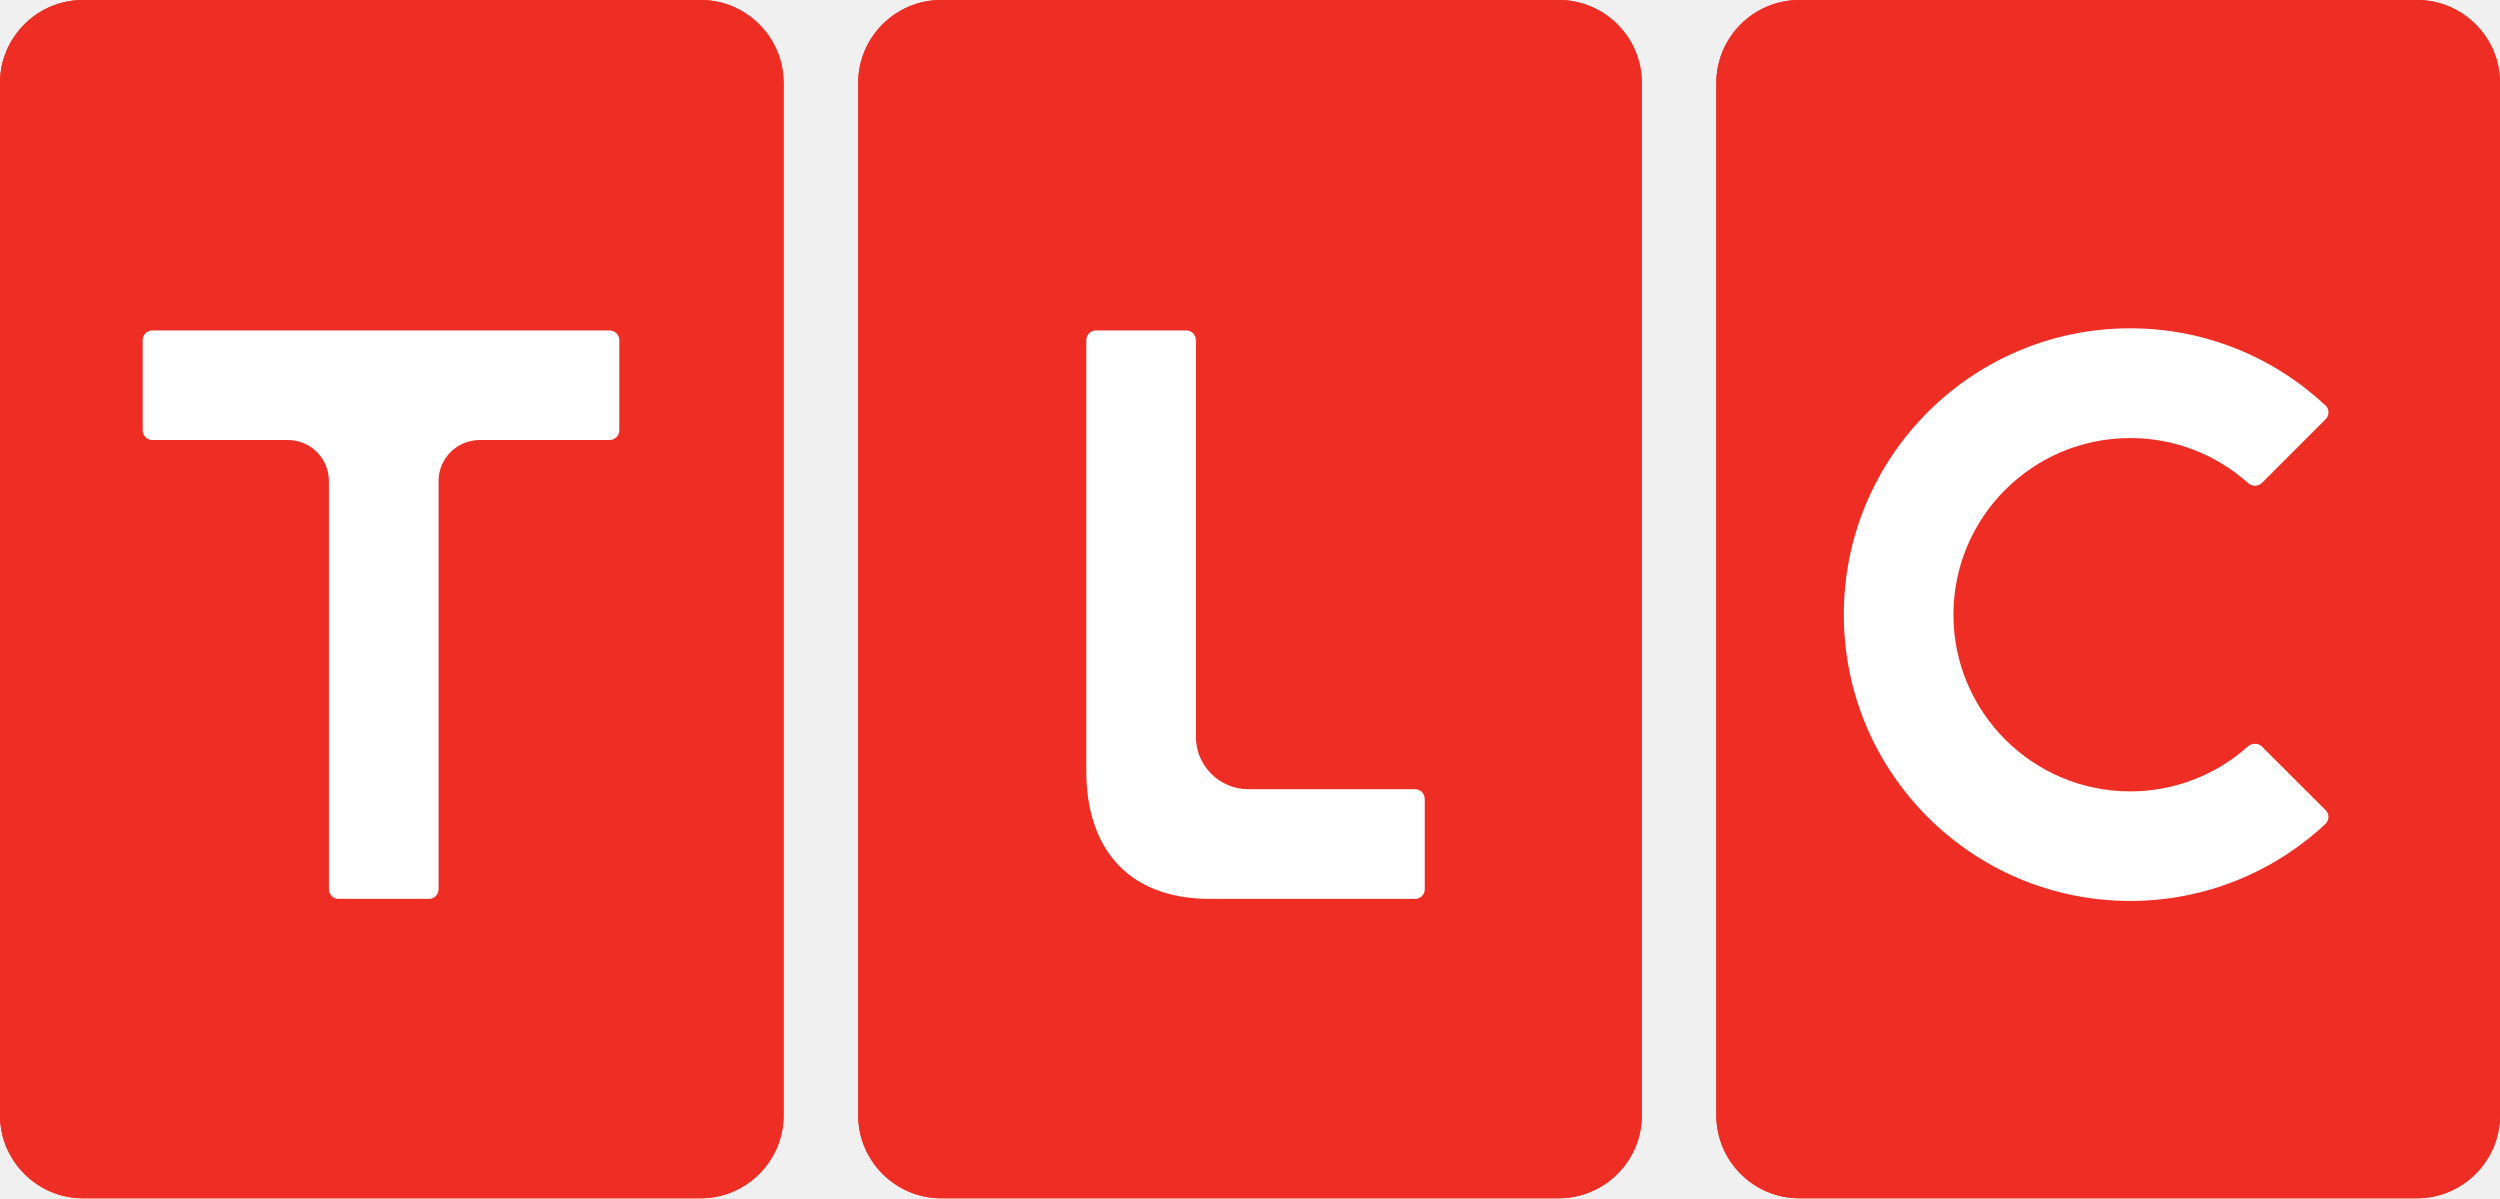
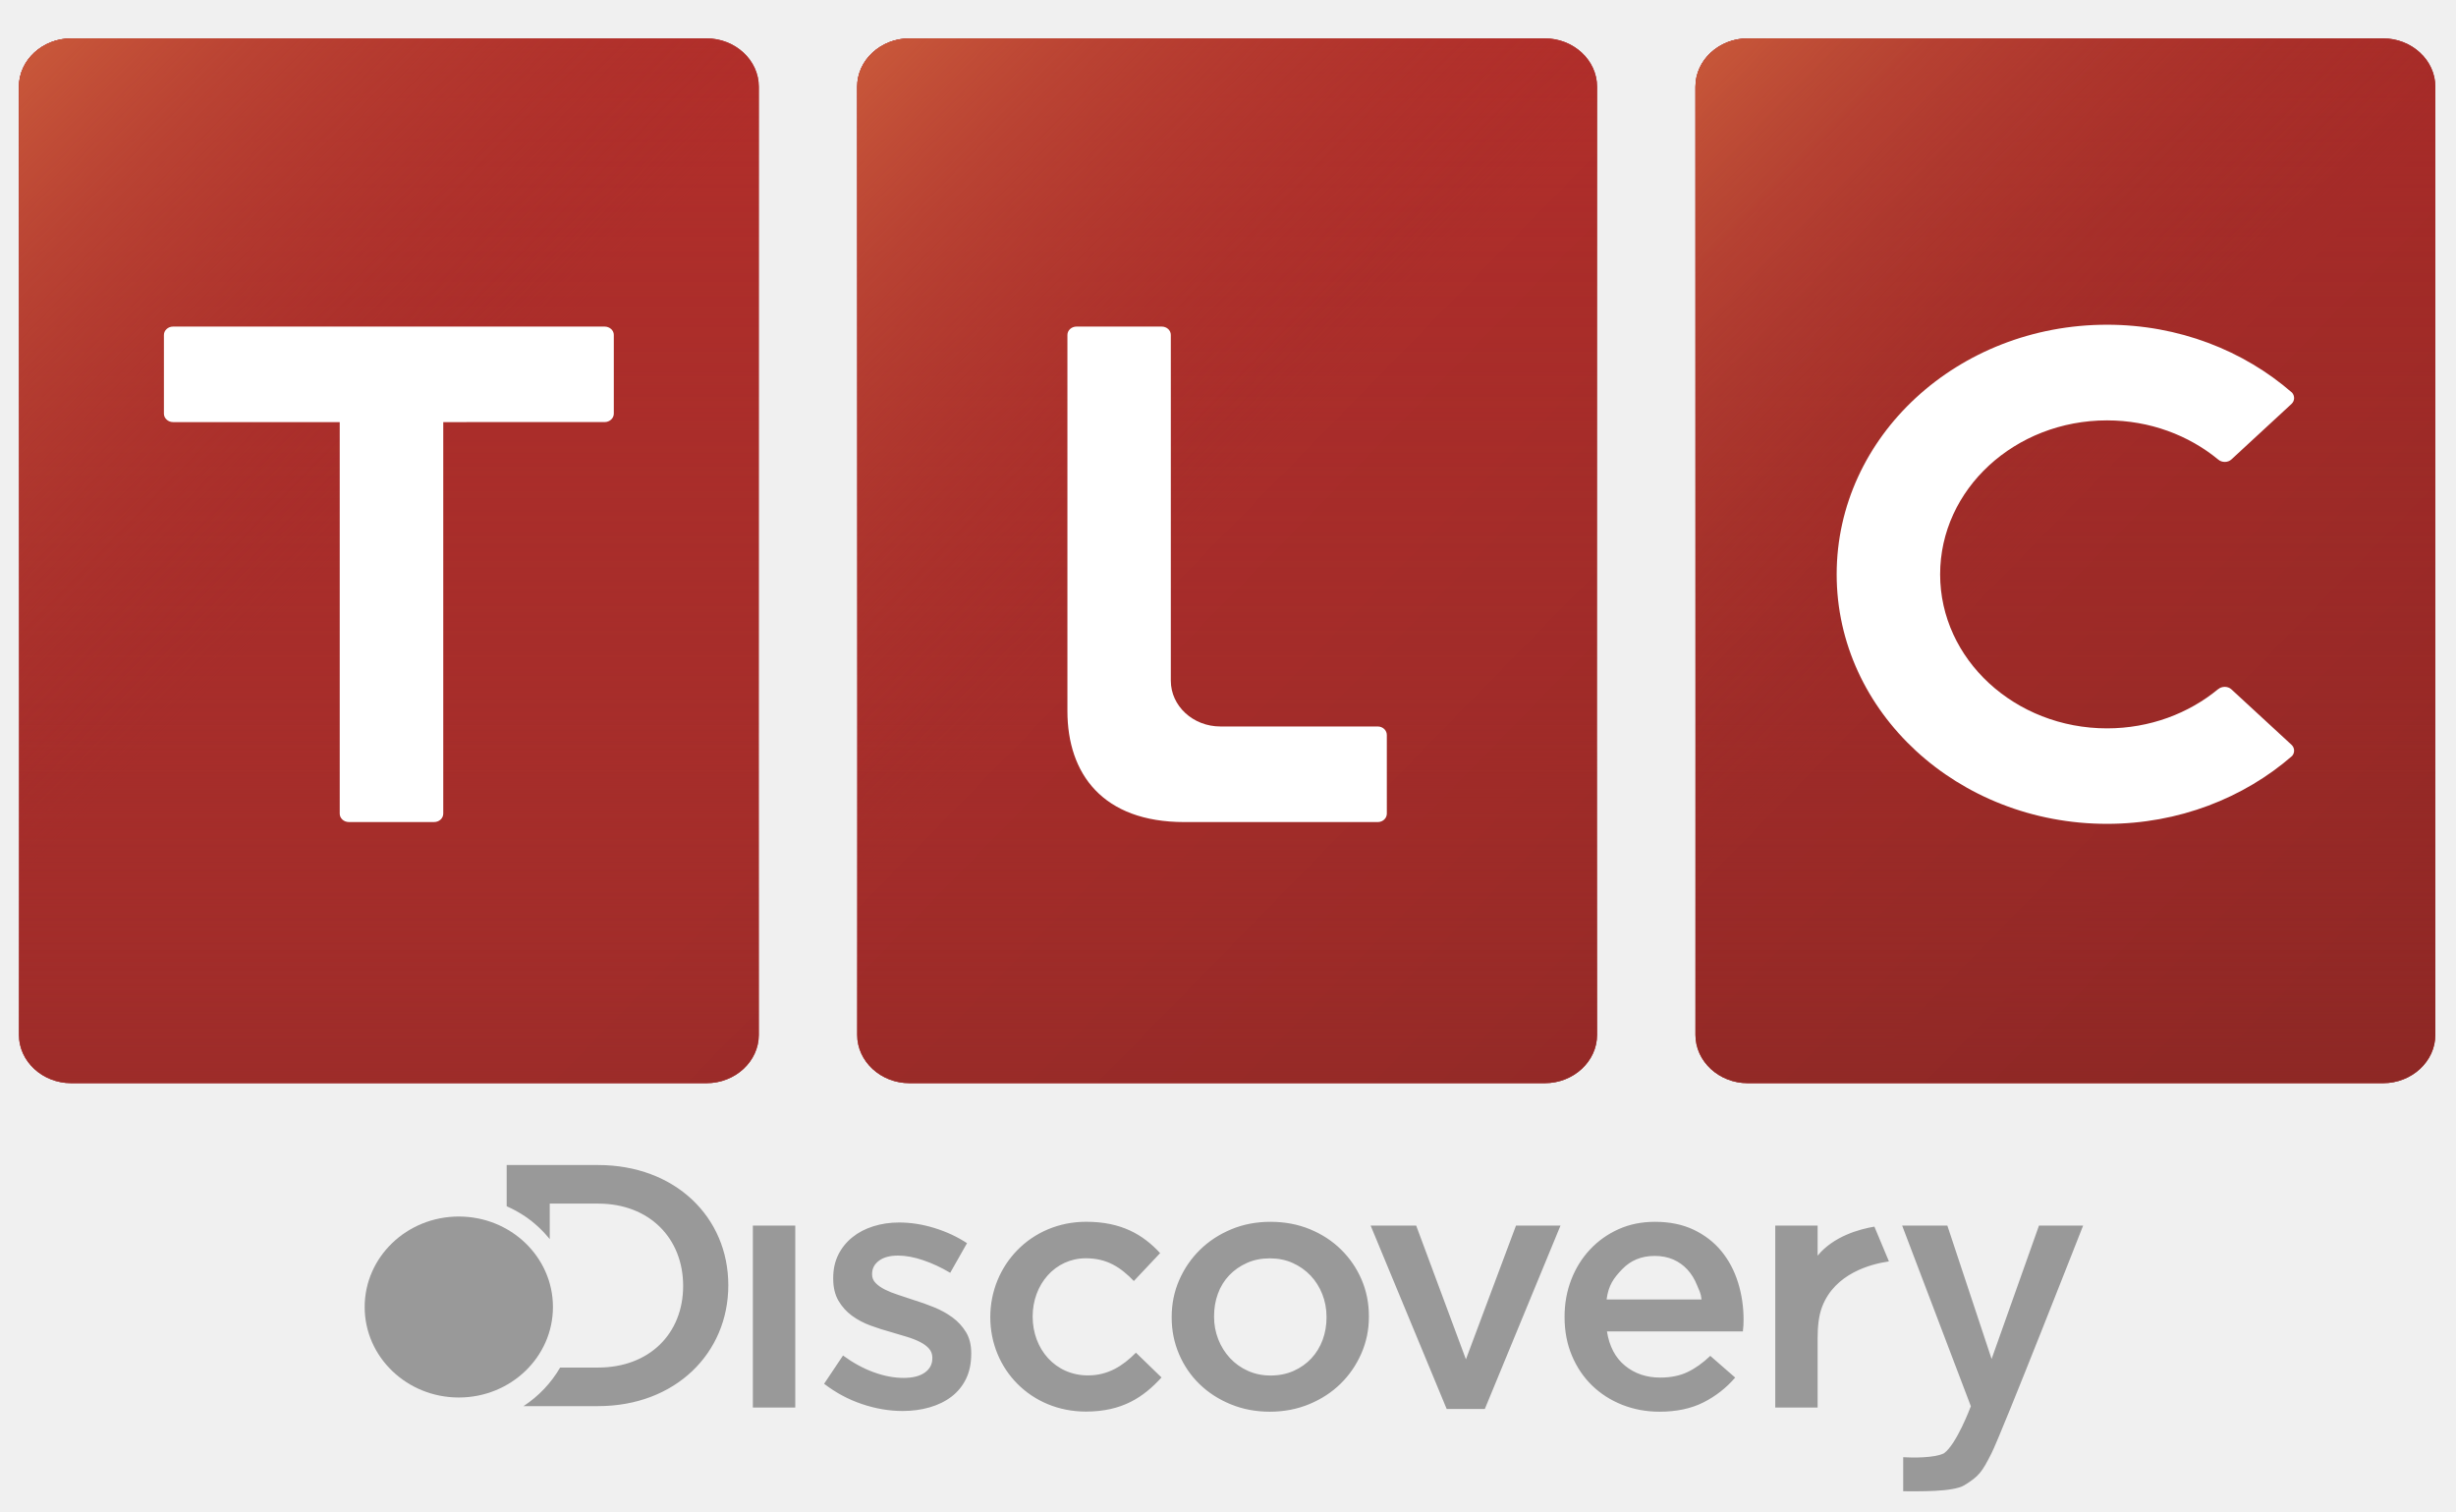
- <svg xmlns="http://www.w3.org/2000/svg" xmlns:xlink="http://www.w3.org/1999/xlink" version="1.0" id="Layer_1" x="0px" y="0px" width="184.546" height="88.454" viewBox="0 0 184.546 88.454" enable-background="new 0 0 200 97.333" xml:space="preserve">
-   <defs id="defs64" />
-   <g id="g3" transform="translate(-3.78,-3.934001)">
-     <g id="g5">
-       <g id="g7">
-         <path id="SVGID_3_" d="M 9.899,3.934 C 6.535,3.934 3.78,6.688 3.78,10.046 V 86.27 c 0,3.365 2.755,6.118 6.119,6.118 h 45.606 c 3.365,0 6.118,-2.753 6.118,-6.118 V 10.046 c 0,-3.358 -2.753,-6.112 -6.118,-6.112 H 9.899 z" style="fill:#ee2e24" />
+ <svg xmlns="http://www.w3.org/2000/svg" xmlns:xlink="http://www.w3.org/1999/xlink" version="1.1" x="0px" y="0px" width="91" height="56" viewBox="0 0 91 56" enable-background="new 0 0 633 275" xml:space="preserve" id="svg2">
+   <defs id="defs130">
+     <clipPath id="id7-1-1">
+       <path id="path2188-7-7" d="M 0,168.93 0,0 l 791.758,0 0,168.93 -791.758,0 z" clip-rule="nonzero" />
+     </clipPath>
+   </defs>
+   <g id="TLC_x5F_LOGO" transform="matrix(0.1436071,0,0,0.1467538,0.1401524,0.6879128)">
+     <g id="C_13_">
+       <g id="plate">
+         <path id="C_x5F_base_8_" d="M 627.366,17.205 C 627.366,10.493 621.288,5 613.857,5 H 449.973 c -7.429,0 -13.506,5.493 -13.506,12.205 v 239.368 c 0,6.715 6.078,12.207 13.506,12.207 h 163.884 c 7.432,0 13.509,-5.492 13.509,-12.207 V 17.205 z" style="fill:#a52d2a" />
+         <linearGradient id="C_x5F_upperlight1_1_" gradientUnits="userSpaceOnUse" x1="531.916" y1="4.999" x2="531.916" y2="268.78">
+           <stop offset="0" style="stop-color:#B22E2A" id="stop9" />
+           <stop offset="1" style="stop-color:#A52D2A;stop-opacity:0" id="stop11" />
+         </linearGradient>
+         <path id="C_x5F_upperlight1_8_" d="M 627.366,17.205 C 627.366,10.493 621.288,5 613.857,5 H 449.973 c -7.429,0 -13.506,5.493 -13.506,12.205 v 239.368 c 0,6.715 6.078,12.207 13.506,12.207 h 163.884 c 7.432,0 13.509,-5.492 13.509,-12.207 V 17.205 z" style="fill:url(#C_x5F_upperlight1_1_)" />
+         <linearGradient id="C_x5F_upperlight2_1_" gradientUnits="userSpaceOnUse" x1="422.011" y1="26.984" x2="641.821" y2="246.795">
+           <stop offset="0" style="stop-color:#C8573A" id="stop15" />
+           <stop offset="0.123" style="stop-color:#BD4A36;stop-opacity:0.738" id="stop17" />
+           <stop offset="0.469" style="stop-color:#A52D2A;stop-opacity:0" id="stop19" />
+         </linearGradient>
+         <path id="C_x5F_upperlight2_8_" d="M 627.366,17.205 C 627.366,10.493 621.288,5 613.857,5 H 449.973 c -7.429,0 -13.506,5.493 -13.506,12.205 v 239.368 c 0,6.715 6.078,12.207 13.506,12.207 h 163.884 c 7.432,0 13.509,-5.492 13.509,-12.207 V 17.205 z" style="fill:url(#C_x5F_upperlight2_1_)" />
+         <linearGradient id="C_x5F_lowershadow_1_" gradientUnits="userSpaceOnUse" x1="531.916" y1="268.779" x2="531.916" y2="5">
+           <stop offset="0" style="stop-color:#9D2C29" id="stop23" />
+           <stop offset="0.347" style="stop-color:#A52D2A;stop-opacity:0" id="stop25" />
+         </linearGradient>
+         <path id="C_x5F_lowershadow_8_" d="M 627.366,17.205 C 627.366,10.493 621.288,5 613.857,5 H 449.973 c -7.429,0 -13.506,5.493 -13.506,12.205 v 239.368 c 0,6.715 6.078,12.207 13.506,12.207 h 163.884 c 7.432,0 13.509,-5.492 13.509,-12.207 V 17.205 z" style="fill:url(#C_x5F_lowershadow_1_)" />
+         <g id="C_x5F_bottomrightshadow_8_">
+           <defs id="defs29">
+             <path id="C_x5F_base_x5F_key_8_" d="M 627.366,17.205 C 627.366,10.493 621.288,5 613.857,5 H 449.973 c -7.429,0 -13.506,5.493 -13.506,12.205 v 239.368 c 0,6.715 6.078,12.207 13.506,12.207 h 163.884 c 7.432,0 13.509,-5.492 13.509,-12.207 V 17.205 z" />
+           </defs>
+           <clipPath id="C_x5F_base_x5F_key_1_">
+             <use xlink:href="#C_x5F_base_x5F_key_8_" overflow="visible" id="use33" style="overflow:visible" x="0" y="0" width="633" height="275" />
+           </clipPath>
+           <linearGradient id="bottom_x5F_right_x5F_shadow_1_" gradientUnits="userSpaceOnUse" x1="77.843" y1="-100.904" x2="511.193" y2="332.446">
+             <stop offset="0.489" style="stop-color:#000000;stop-opacity:0" id="stop36" />
+             <stop offset="0.959" style="stop-color:#000000;stop-opacity:0.921" id="stop38" />
+             <stop offset="1" style="stop-color:#000000" id="stop40" />
+           </linearGradient>
+           <rect id="bottom_x5F_right_x5F_shadow_16_" x="3.906" y="5" clip-path="url(#C_x5F_base_x5F_key_1_)" width="623.461" height="263.779" style="opacity:0.1;fill:url(#bottom_x5F_right_x5F_shadow_1_)" />
+         </g>
      </g>
-       <g id="g10">
-         <defs id="defs12">
-           <path id="SVGID_1_" d="M 9.899,3.934 C 6.535,3.934 3.78,6.688 3.78,10.046 V 86.27 c 0,3.365 2.755,6.118 6.119,6.118 h 45.606 c 3.365,0 6.118,-2.753 6.118,-6.118 V 10.046 c 0,-3.358 -2.753,-6.112 -6.118,-6.112 H 9.899 z" />
-         </defs>
-         <clipPath id="SVGID_2_">
-           <use xlink:href="#SVGID_1_" overflow="visible" id="use16" style="overflow:visible" x="0" y="0" width="200" height="97.333" />
-         </clipPath>
-         <rect x="3.781" y="3.934" clip-path="url(#SVGID_2_)" width="57.843" height="88.454" id="rect18" style="fill:#ee2e24" />
+       <path id="C_14_" d="m 590.293,183.374 -15.564,-14.043 c -0.91,-0.817 -2.483,-0.817 -3.423,0 l 0.021,-0.041 c -7.595,6.148 -17.668,9.907 -28.664,9.907 -23.759,0 -43.066,-17.441 -43.066,-38.88 0,-21.486 19.304,-38.874 43.064,-38.874 10.997,0 21.06,3.743 28.668,9.879 l -0.024,-0.024 c 0.939,0.84 2.513,0.84 3.423,0.024 l 15.564,-14.065 c 0.807,-0.77 0.845,-1.966 0.111,-2.812 -12.479,-10.63 -29.256,-17.152 -47.742,-17.152 -38.523,0 -69.757,28.212 -69.757,63.025 0.002,34.759 31.234,62.986 69.757,62.986 18.486,0 35.3,-6.534 47.742,-17.131 0.735,-0.815 0.697,-2.034 -0.11,-2.799" style="fill:#ffffff" />
+     </g>
+     <g id="L_13_">
+       <g id="plate_1_">
+         <path id="L_x5F_base_8_" d="m 411.085,17.205 c 0,-6.712 -6.079,-12.206 -13.51,-12.206 H 233.693 c -7.429,0 -13.508,5.493 -13.508,12.206 v 239.367 c 0,6.715 6.079,12.207 13.508,12.207 h 163.882 c 7.431,0 13.51,-5.492 13.51,-12.207 V 17.205 z" style="fill:#a52d2a" />
+         <linearGradient id="L_x5F_upperlight1_1_" gradientUnits="userSpaceOnUse" x1="315.635" y1="4.999" x2="315.635" y2="268.78">
+           <stop offset="0" style="stop-color:#B22E2A" id="stop48" />
+           <stop offset="1" style="stop-color:#A52D2A;stop-opacity:0" id="stop50" />
+         </linearGradient>
+         <path id="L_x5F_upperlight1_8_" d="m 411.085,17.205 c 0,-6.712 -6.079,-12.206 -13.51,-12.206 H 233.693 c -7.429,0 -13.508,5.493 -13.508,12.206 v 239.367 c 0,6.715 6.079,12.207 13.508,12.207 h 163.882 c 7.431,0 13.51,-5.492 13.51,-12.207 V 17.205 z" style="fill:url(#L_x5F_upperlight1_1_)" />
+         <linearGradient id="L_x5F_upperlight2_1_" gradientUnits="userSpaceOnUse" x1="205.73" y1="26.984" x2="425.54" y2="246.794">
+           <stop offset="0" style="stop-color:#C8573A" id="stop54" />
+           <stop offset="0.123" style="stop-color:#BD4A36;stop-opacity:0.738" id="stop56" />
+           <stop offset="0.469" style="stop-color:#A52D2A;stop-opacity:0" id="stop58" />
+         </linearGradient>
+         <path id="L_x5F_upperlight2_8_" d="m 411.085,17.205 c 0,-6.712 -6.079,-12.206 -13.51,-12.206 H 233.693 c -7.429,0 -13.508,5.493 -13.508,12.206 v 239.367 c 0,6.715 6.079,12.207 13.508,12.207 h 163.882 c 7.431,0 13.51,-5.492 13.51,-12.207 V 17.205 z" style="fill:url(#L_x5F_upperlight2_1_)" />
+         <linearGradient id="L_x5F_lowershadow_1_" gradientUnits="userSpaceOnUse" x1="315.635" y1="268.779" x2="315.635" y2="5">
+           <stop offset="0" style="stop-color:#9D2C29" id="stop62" />
+           <stop offset="0.347" style="stop-color:#A52D2A;stop-opacity:0" id="stop64" />
+         </linearGradient>
+         <path id="L_x5F_lowershadow_8_" d="m 411.085,17.205 c 0,-6.712 -6.079,-12.206 -13.51,-12.206 H 233.693 c -7.429,0 -13.508,5.493 -13.508,12.206 v 239.367 c 0,6.715 6.079,12.207 13.508,12.207 h 163.882 c 7.431,0 13.51,-5.492 13.51,-12.207 V 17.205 z" style="fill:url(#L_x5F_lowershadow_1_)" />
+         <g id="L_x5F_bottomrightshadow_8_">
+           <defs id="defs68">
+             <path id="L_x5F_base_x5F_key_8_" d="m 411.085,17.205 c 0,-6.712 -6.079,-12.206 -13.51,-12.206 H 233.693 c -7.429,0 -13.508,5.493 -13.508,12.206 v 239.367 c 0,6.715 6.079,12.207 13.508,12.207 h 163.882 c 7.431,0 13.51,-5.492 13.51,-12.207 V 17.205 z" />
+           </defs>
+           <clipPath id="L_x5F_base_x5F_key_1_">
+             <use xlink:href="#L_x5F_base_x5F_key_8_" overflow="visible" id="use72" style="overflow:visible" x="0" y="0" width="633" height="275" />
+           </clipPath>
+           <linearGradient id="bottom_x5F_right_x5F_shadow_2_" gradientUnits="userSpaceOnUse" x1="77.842" y1="-100.905" x2="511.193" y2="332.446">
+             <stop offset="0.489" style="stop-color:#000000;stop-opacity:0" id="stop75" />
+             <stop offset="0.959" style="stop-color:#000000;stop-opacity:0.921" id="stop77" />
+             <stop offset="1" style="stop-color:#000000" id="stop79" />
+           </linearGradient>
+           <rect id="bottom_x5F_right_x5F_shadow_15_" x="3.906" y="5" clip-path="url(#L_x5F_base_x5F_key_1_)" width="623.461" height="263.78" style="opacity:0.1;fill:url(#bottom_x5F_right_x5F_shadow_2_)" />
+         </g>
      </g>
+       <path id="L_14_" d="m 354.488,178.72 h -40.581 c -7.078,0 -12.8,-5.175 -12.8,-11.562 V 79.865 c 0,-1.156 -1.034,-2.104 -2.353,-2.104 L 276.782,77.76 c -1.295,0 -2.353,0.946 -2.353,2.104 v 94.956 c 0,15.841 9.098,28.035 30.168,28.035 h 49.89 c 1.334,0 2.353,-0.963 2.355,-2.146 l -0.002,-19.842 c 0,-1.164 -1.018,-2.144 -2.352,-2.147" style="fill:#ffffff" />
+     </g>
+     <g id="T_13_">
+       <g id="plate_2_">
+         <path id="T_x5F_base_24_" d="m 194.804,256.572 c 0,6.715 -6.078,12.207 -13.507,12.207 H 17.412 c -7.429,0 -13.507,-5.492 -13.507,-12.207 V 17.205 C 3.904,10.493 9.983,5 17.412,5 h 163.885 c 7.429,0 13.507,5.493 13.507,12.206 v 239.366 z" style="fill:#a52d2a" />
+         <linearGradient id="T_x5F_upperlight1_1_" gradientUnits="userSpaceOnUse" x1="99.354" y1="4.999" x2="99.354" y2="268.78">
+           <stop offset="0" style="stop-color:#B22E2A" id="stop87" />
+           <stop offset="1" style="stop-color:#A52D2A;stop-opacity:0" id="stop89" />
+         </linearGradient>
+         <path id="T_x5F_upperlight1_24_" d="m 194.804,256.572 c 0,6.715 -6.078,12.207 -13.507,12.207 H 17.412 c -7.429,0 -13.507,-5.492 -13.507,-12.207 V 17.205 C 3.904,10.493 9.983,5 17.412,5 h 163.885 c 7.429,0 13.507,5.493 13.507,12.206 v 239.366 z" style="fill:url(#T_x5F_upperlight1_1_)" />
+         <linearGradient id="T_x5F_upperlight2_1_" gradientUnits="userSpaceOnUse" x1="-10.551" y1="26.984" x2="209.26" y2="246.795">
+           <stop offset="0" style="stop-color:#C8573A" id="stop93" />
+           <stop offset="0.123" style="stop-color:#BD4A36;stop-opacity:0.738" id="stop95" />
+           <stop offset="0.469" style="stop-color:#A52D2A;stop-opacity:0" id="stop97" />
+         </linearGradient>
+         <path id="T_x5F_upperlight2_24_" d="m 194.804,256.572 c 0,6.715 -6.078,12.207 -13.507,12.207 H 17.412 c -7.429,0 -13.507,-5.492 -13.507,-12.207 V 17.205 C 3.904,10.493 9.983,5 17.412,5 h 163.885 c 7.429,0 13.507,5.493 13.507,12.206 v 239.366 z" style="fill:url(#T_x5F_upperlight2_1_)" />
+         <linearGradient id="T_x5F_lowershadow_1_" gradientUnits="userSpaceOnUse" x1="99.354" y1="268.779" x2="99.354" y2="5">
+           <stop offset="0" style="stop-color:#9D2C29" id="stop101" />
+           <stop offset="0.347" style="stop-color:#A52D2A;stop-opacity:0" id="stop103" />
+         </linearGradient>
+         <path id="T_x5F_lowershadow_24_" d="m 194.804,256.572 c 0,6.715 -6.078,12.207 -13.507,12.207 H 17.412 c -7.429,0 -13.507,-5.492 -13.507,-12.207 V 17.205 C 3.904,10.493 9.983,5 17.412,5 h 163.885 c 7.429,0 13.507,5.493 13.507,12.206 v 239.366 z" style="fill:url(#T_x5F_lowershadow_1_)" />
+         <g id="T_x5F_bottomrightshadow_24_">
+           <defs id="defs107">
+             <path id="T_x5F_base_x5F_key_24_" d="m 194.804,256.572 c 0,6.715 -6.078,12.207 -13.507,12.207 H 17.412 c -7.429,0 -13.507,-5.492 -13.507,-12.207 V 17.205 C 3.904,10.493 9.983,5 17.412,5 h 163.885 c 7.429,0 13.507,5.493 13.507,12.206 v 239.366 z" />
+           </defs>
+           <clipPath id="T_x5F_base_x5F_key_1_">
+             <use xlink:href="#T_x5F_base_x5F_key_24_" overflow="visible" id="use111" style="overflow:visible" x="0" y="0" width="633" height="275" />
+           </clipPath>
+           <linearGradient id="SVGID_1_" gradientUnits="userSpaceOnUse" x1="77.841" y1="-100.905" x2="511.191" y2="332.445">
+             <stop offset="0.489" style="stop-color:#000000;stop-opacity:0" id="stop114" />
+             <stop offset="0.959" style="stop-color:#000000;stop-opacity:0.921" id="stop116" />
+             <stop offset="1" style="stop-color:#000000" id="stop118" />
+           </linearGradient>
+           <rect x="3.904" y="5" clip-path="url(#T_x5F_base_x5F_key_1_)" width="623.461" height="263.78" id="rect120" style="opacity:0.1;fill:url(#SVGID_1_)" />
+         </g>
+       </g>
+       <path id="T_14_" d="M 155.022,77.762 H 43.678 c -1.285,0 -2.361,0.95 -2.36,2.109 l -10e-4,19.88 c 0,1.172 1.076,2.128 2.361,2.126 h 42.997 v 98.846 c 0,1.182 1.056,2.125 2.353,2.125 h 22.009 c 1.296,0 2.351,-0.943 2.351,-2.125 v -98.846 l 41.635,-0.006 c 1.297,0 2.369,-0.952 2.369,-2.12 V 79.865 c 0.014,-1.153 -1.073,-2.103 -2.37,-2.103" style="fill:#ffffff" />
    </g>
  </g>
-   <g id="g20" transform="translate(-3.78,-3.934001)">
-     <g id="g22">
-       <g id="g24">
-         <path id="SVGID_9_" d="m 73.243,3.934 c -3.359,0 -6.113,2.754 -6.113,6.112 V 86.27 c 0,3.365 2.754,6.118 6.113,6.118 h 45.608 c 3.367,0 6.125,-2.753 6.125,-6.118 V 10.046 c 0,-3.358 -2.758,-6.112 -6.125,-6.112 H 73.243 z" style="fill:#ee2e24" />
-       </g>
-       <g id="g27">
-         <defs id="defs29">
-           <path id="SVGID_4_" d="m 73.243,3.934 c -3.359,0 -6.113,2.754 -6.113,6.112 V 86.27 c 0,3.365 2.754,6.118 6.113,6.118 h 45.608 c 3.367,0 6.125,-2.753 6.125,-6.118 V 10.046 c 0,-3.358 -2.758,-6.112 -6.125,-6.112 H 73.243 z" />
-         </defs>
-         <clipPath id="SVGID_5_">
-           <use xlink:href="#SVGID_4_" overflow="visible" id="use33" style="overflow:visible" x="0" y="0" width="200" height="97.333" />
-         </clipPath>
-         <rect x="67.129" y="3.934" clip-path="url(#SVGID_5_)" width="57.848" height="88.454" id="rect35" style="fill:#ee2e24" />
-       </g>
-     </g>
+   <g transform="matrix(0.08055175,0,0,-0.07924191,13.40662,56.5506)" id="g2215-5" clip-path="url(#id7-1-1)" style="fill:#999999">
+     <path id="path2221-1" d="M 771.457,140.617 749.66,78.25 l -20.355,62.367 -20.789,0 31.609,-84.48 -0.25,-0.582 c 0,0 -6.367,-17.234 -12.129,-21.406 -4.437,-2.269 -14.82,-2.098 -18.75,-1.828 l 0,-15.926 c 6.863,0.008 23.004,-0.43 28.199,2.859 6.52,4.121 7.981,5.902 12.438,14.941 4.855,9.844 42.125,106.422 42.125,106.422 l -20.301,0 z m -101.824,-14.066 0,14.062 -19.488,0 0,-85.078 19.488,0 0,32.391 c 0,5.688 0.535,10.688 2.101,14.812 5.868,15.477 22.231,19.879 30.7,21.133 l -6.684,16.258 c -6.801,-1.172 -18.773,-4.453 -26.117,-13.578 z M 334.008,70.566 c -14.981,0 -25.445,12.234 -25.445,27.539 0,14.98 10.304,27.227 24.48,27.227 9.824,0 16.105,-4.348 22.066,-10.633 l 12.086,13.047 c -7.898,8.695 -17.882,14.652 -33.992,14.652 -25.449,0 -44.129,-20.293 -44.129,-44.613 0,-24.32 18.68,-44.133 43.969,-44.133 16.586,0 26.414,6.609 34.793,15.949 l -11.762,11.59 c -6.121,-6.277 -12.883,-10.625 -22.066,-10.625 z m 282.23,35.508 c -0.32,3.117 -1.023,4.004 -2.101,6.742 -1.067,2.735 -2.528,5.129 -4.34,7.164 -1.836,2.043 -4.008,3.629 -6.531,4.762 -2.516,1.121 -5.395,1.688 -8.625,1.688 -6.012,0 -10.977,-2.067 -14.899,-6.203 -3.918,-4.141 -6.312,-7.493 -7.176,-14.153 l 43.672,0 z m 16.754,8.028 c 1.715,-5.532 2.578,-11.364 2.578,-17.481 0,-0.859 -0.023,-1.746 -0.07,-2.66 -0.059,-0.914 -0.145,-1.851 -0.25,-2.82 l -62.516,0 c 1.079,-6.976 3.84,-12.328 8.293,-16.023 4.465,-3.715 9.86,-5.57 16.203,-5.57 4.829,0 9.02,0.863 12.567,2.586 3.543,1.715 7.031,4.234 10.461,7.57 l 11.453,-10.156 c -4.09,-4.828 -8.949,-8.699 -14.594,-11.598 -5.633,-2.898 -12.371,-4.355 -20.215,-4.355 -6.125,0 -11.843,1.09 -17.16,3.227 -5.312,2.148 -9.933,5.16 -13.859,9.024 -3.918,3.867 -7.008,8.508 -9.258,13.934 -2.258,5.426 -3.387,11.422 -3.387,17.969 l 0,0.332 c 0,6.113 1.02,11.86 3.063,17.235 2.035,5.371 4.91,10.07 8.617,14.093 3.711,4.035 8.082,7.196 13.133,9.512 5.047,2.309 10.633,3.461 16.762,3.461 6.757,0 12.699,-1.238 17.8,-3.703 5.098,-2.477 9.344,-5.805 12.735,-9.988 3.386,-4.192 5.937,-9.055 7.644,-14.586 z m -125.133,-36.02 -22.879,62.531 -20.953,0 34.973,-85.726 17.559,0 34.8,85.726 -20.468,0 -23.032,-62.531 z m -64.121,19.828 c 0,3.762 -0.648,7.305 -1.937,10.629 -1.289,3.332 -3.09,6.231 -5.399,8.703 -2.312,2.473 -5.043,4.434 -8.214,5.887 -3.168,1.449 -6.692,2.172 -10.559,2.172 -3.867,0 -7.387,-0.723 -10.543,-2.172 -3.176,-1.453 -5.891,-3.383 -8.148,-5.805 -2.25,-2.418 -3.977,-5.258 -5.153,-8.535 -1.187,-3.277 -1.773,-6.801 -1.773,-10.562 l 0,-0.316 c 0,-3.656 0.648,-7.145 1.933,-10.473 1.285,-3.336 3.086,-6.254 5.399,-8.785 2.308,-2.519 5.047,-4.504 8.219,-5.949 3.167,-1.453 6.628,-2.188 10.39,-2.188 3.973,0 7.547,0.734 10.715,2.188 3.172,1.445 5.887,3.402 8.141,5.875 2.25,2.469 3.964,5.336 5.152,8.621 1.18,3.273 1.777,6.738 1.777,10.383 l 0,0.328 z m 16.11,17.492 c 2.254,-5.324 3.382,-11.05 3.382,-17.175 l 0,-0.316 c 0,-6.016 -1.16,-11.707 -3.464,-17.074 -2.317,-5.371 -5.477,-10.074 -9.508,-14.105 -4.024,-4.035 -8.84,-7.223 -14.41,-9.586 -5.594,-2.363 -11.664,-3.551 -18.219,-3.551 -6.441,0 -12.434,1.156 -17.957,3.469 -5.539,2.309 -10.32,5.453 -14.348,9.426 -4.031,3.977 -7.168,8.648 -9.426,14.012 -2.257,5.375 -3.382,11.07 -3.382,17.082 l 0,0.328 c 0,6.121 1.152,11.871 3.464,17.242 2.309,5.368 5.481,10.071 9.508,14.094 4.028,4.035 8.813,7.231 14.336,9.586 5.535,2.367 11.578,3.547 18.129,3.547 6.555,0 12.598,-1.152 18.125,-3.461 5.531,-2.316 10.313,-5.477 14.344,-9.512 4.023,-4.023 7.168,-8.695 9.426,-14.004 z M 271.684,97.672 c -2.52,1.871 -5.34,3.461 -8.461,4.754 -3.118,1.285 -6.223,2.414 -9.344,3.383 -2.469,0.859 -4.852,1.664 -7.168,2.418 -2.309,0.746 -4.352,1.582 -6.121,2.492 -1.774,0.918 -3.199,1.933 -4.266,3.066 -1.082,1.121 -1.613,2.442 -1.613,3.949 l 0,0.313 c 0,2.473 1.043,4.519 3.141,6.125 2.089,1.609 5.027,2.418 8.781,2.418 3.551,0 7.41,-0.727 11.597,-2.176 4.192,-1.445 8.329,-3.41 12.411,-5.879 l 7.734,13.86 c -4.512,3.007 -9.504,5.367 -14.988,7.085 -5.473,1.719 -10.903,2.583 -16.274,2.583 -4.187,0 -8.133,-0.594 -11.84,-1.778 -3.707,-1.183 -6.929,-2.902 -9.668,-5.156 -2.738,-2.258 -4.89,-4.965 -6.441,-8.133 -1.562,-3.18 -2.34,-6.801 -2.34,-10.875 l 0,-0.324 c 0,-4.086 0.805,-7.52 2.418,-10.32 1.61,-2.786 3.68,-5.125 6.199,-7 2.528,-1.887 5.375,-3.418 8.543,-4.598 3.164,-1.18 6.309,-2.203 9.426,-3.062 2.469,-0.754 4.86,-1.473 7.172,-2.172 2.309,-0.699 4.344,-1.504 6.121,-2.418 1.774,-0.91 3.168,-1.961 4.192,-3.141 1.015,-1.184 1.527,-2.586 1.527,-4.191 l 0,-0.316 c 0,-2.801 -1.156,-5.023 -3.465,-6.688 -2.305,-1.672 -5.555,-2.496 -9.746,-2.496 -4.406,0 -8.996,0.883 -13.773,2.66 -4.786,1.77 -9.485,4.379 -14.106,7.809 l -8.699,-13.211 c 5.371,-4.188 11.195,-7.363 17.488,-9.508 6.277,-2.152 12.481,-3.219 18.606,-3.219 4.402,0 8.539,0.555 12.41,1.691 3.863,1.129 7.218,2.785 10.066,4.996 2.848,2.199 5.078,4.957 6.692,8.297 1.609,3.324 2.414,7.254 2.414,11.762 l 0,0.316 c 0,3.871 -0.805,7.152 -2.414,9.828 -1.614,2.691 -3.688,4.973 -6.211,6.856 z m -91.821,-42.137 19.5,0 0,85.078 -19.5,0 0,-85.078 z m -11.289,57.188 c 0,-31.887 -24.484,-56.52 -59.914,-56.52 l -34.281,0 c 6.918,4.617 12.695,10.781 16.836,18.035 l 17.445,0 c 23.676,0 39.137,15.941 39.137,38.164 0,22.223 -15.461,38.493 -39.137,38.493 l -22.223,0 0,-16.579 c -3.266,4.055 -7.07,7.664 -11.371,10.625 -2.644,1.825 -5.481,3.383 -8.441,4.715 l 0,19.274 42.035,0 c 35.43,0 59.914,-24.317 59.914,-56.207" style="fill:#999999;fill-rule:nonzero;stroke:none" />
  </g>
-   <g id="g37" transform="translate(-3.78,-3.934001)">
-     <g id="g39">
-       <g id="g41">
-         <path id="SVGID_15_" d="m 136.598,3.934 c -3.367,0 -6.121,2.754 -6.121,6.112 V 86.27 c 0,3.365 2.754,6.118 6.121,6.118 h 45.61 c 3.356,0 6.118,-2.753 6.118,-6.118 V 10.046 c 0,-3.358 -2.762,-6.112 -6.118,-6.112 h -45.61 z" style="fill:#ee2e24" />
-       </g>
-       <g id="g44">
-         <defs id="defs46">
-           <path id="SVGID_6_" d="m 136.598,3.934 c -3.367,0 -6.121,2.754 -6.121,6.112 V 86.27 c 0,3.365 2.754,6.118 6.121,6.118 h 45.61 c 3.356,0 6.118,-2.753 6.118,-6.118 V 10.046 c 0,-3.358 -2.762,-6.112 -6.118,-6.112 h -45.61 z" />
-         </defs>
-         <clipPath id="SVGID_7_">
-           <use xlink:href="#SVGID_6_" overflow="visible" id="use50" style="overflow:visible" x="0" y="0" width="200" height="97.333" />
-         </clipPath>
-         <rect x="130.477" y="3.934" clip-path="url(#SVGID_7_)" width="57.851" height="88.454" id="rect52" style="fill:#ee2e24" />
-       </g>
-     </g>
-   </g>
-   <path d="M 44.995,24.393 H 11.247 c -0.389,0 -0.714,0.318 -0.714,0.707 v 6.669 c 0,0.393 0.325,0.713 0.714,0.713 h 9.999 c 1.683,0 3.034,1.357 3.034,3.034 v 30.125 c 0,0.395 0.318,0.713 0.713,0.713 h 6.669 c 0.396,0 0.712,-0.318 0.712,-0.713 v -30.126 c 0,-1.677 1.357,-3.034 3.035,-3.034 h 9.585 c 0.395,0 0.722,-0.32 0.722,-0.713 v -6.669 c 0.002,-0.388 -0.326,-0.706 -0.721,-0.706" id="path56" style="fill:#ffffff" />
-   <path d="M 104.461,58.259 H 92.16 c -2.148,0 -3.881,-1.735 -3.881,-3.878 v -29.282 c 0,-0.388 -0.317,-0.707 -0.712,-0.707 h -6.662 c -0.394,0 -0.715,0.318 -0.715,0.707 v 31.852 c 0,5.314 2.762,9.404 9.146,9.404 h 15.125 c 0.401,0 0.711,-0.322 0.711,-0.718 v -6.657 c 0,-0.391 -0.309,-0.721 -0.711,-0.721" id="path58" style="fill:#ffffff" />
-   <path d="m 171.688,59.82 -4.716,-4.711 c -0.277,-0.273 -0.756,-0.273 -1.038,0 l 0.007,-0.012 c -2.303,2.061 -5.355,3.322 -8.688,3.322 -7.205,0 -13.054,-5.85 -13.054,-13.042 0,-7.208 5.849,-13.041 13.054,-13.041 3.333,0 6.382,1.257 8.688,3.314 l -0.007,-0.007 c 0.282,0.281 0.761,0.281 1.038,0.007 l 4.716,-4.718 c 0.248,-0.258 0.259,-0.659 0.036,-0.943 -3.785,-3.566 -8.87,-5.754 -14.473,-5.754 -11.678,0 -21.143,9.464 -21.143,21.142 0,11.66 9.465,21.129 21.143,21.129 5.603,0 10.699,-2.192 14.473,-5.747 0.223,-0.273 0.212,-0.683 -0.036,-0.939" id="path60" style="fill:#ffffff" />
+   <path style="fill:#999999;fill-opacity:1" id="path3107" d="m -163.117,85.731 a 35.355,32.945 0 1 1 -70.711,0 35.355,32.945 0 1 1 70.711,0 z" transform="matrix(0.09864772,0,0,0.1017608,36.57859,39.70063)" />
</svg>
